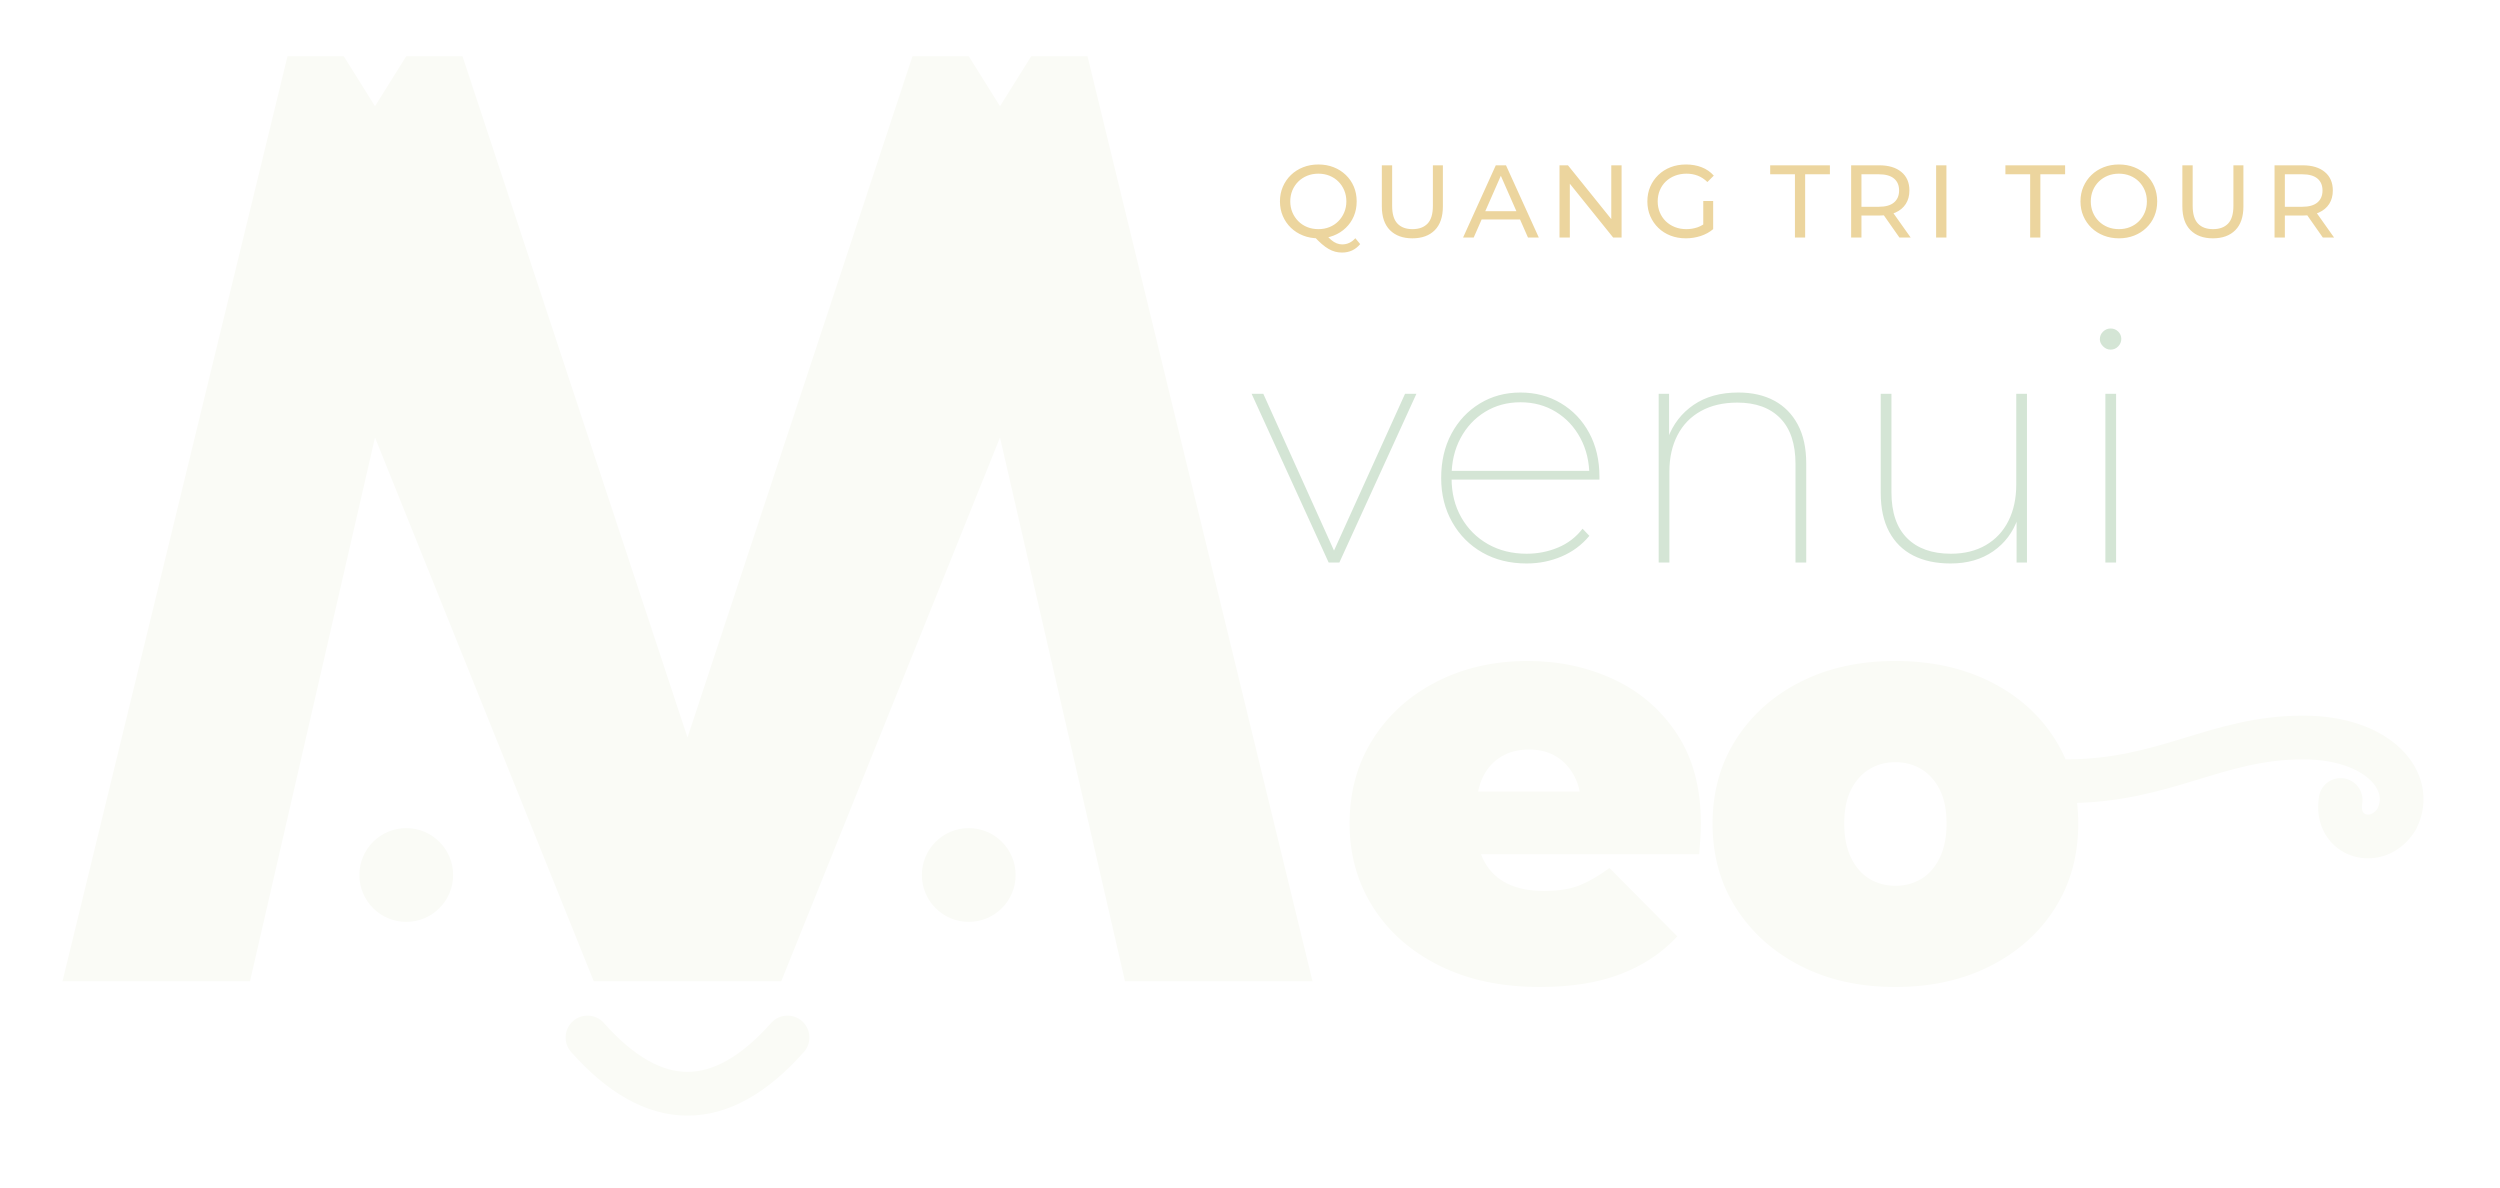
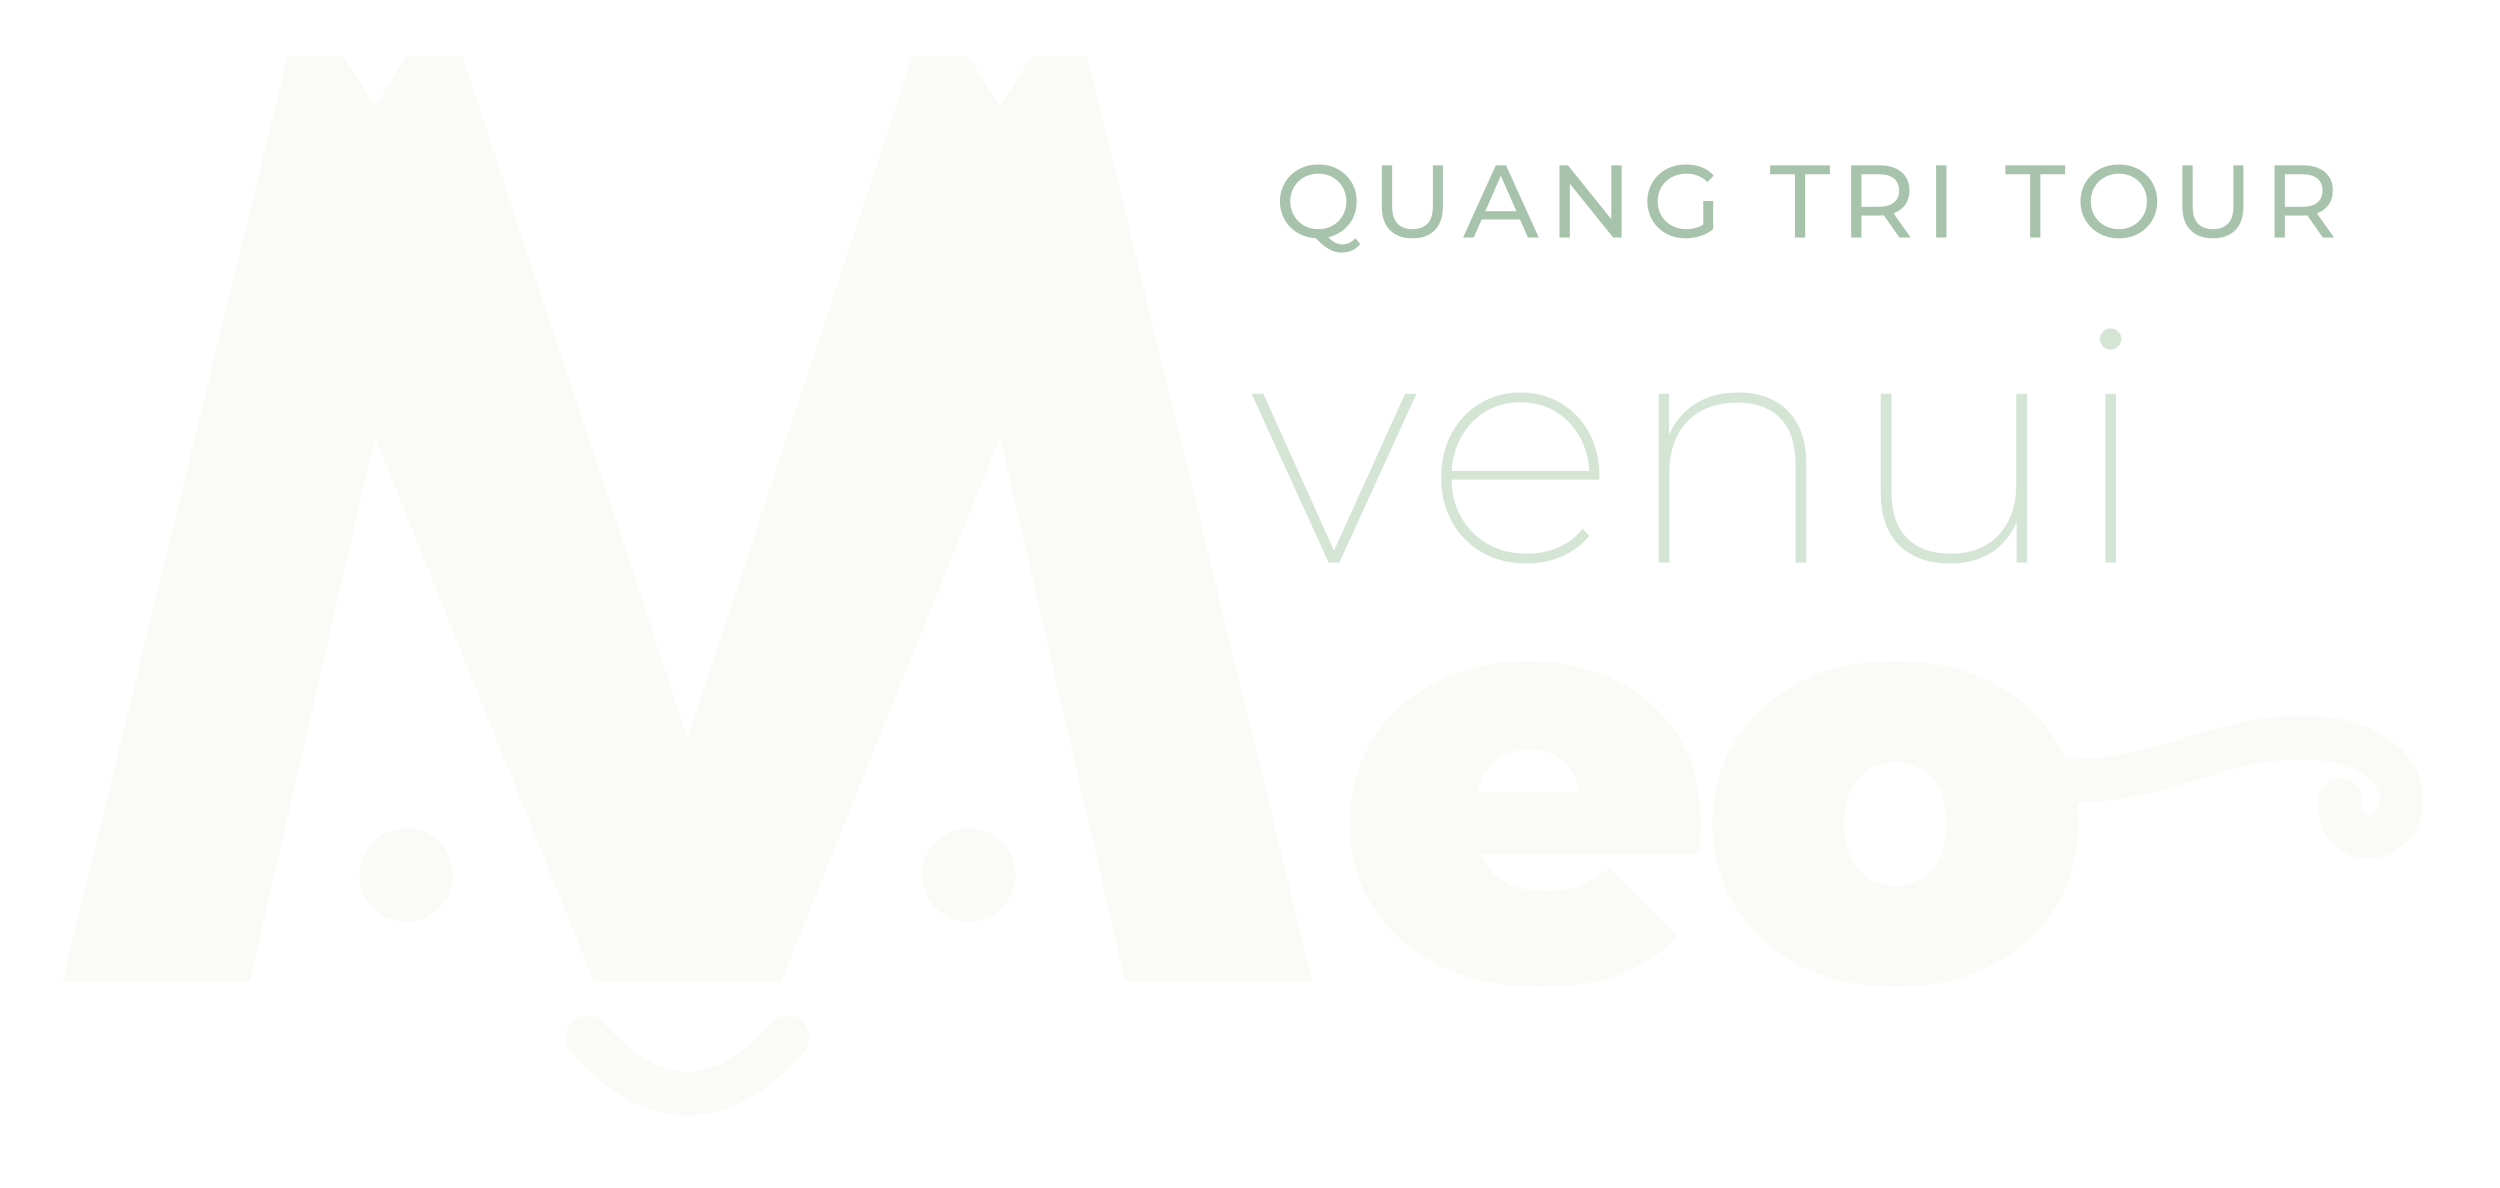
<svg xmlns="http://www.w3.org/2000/svg" viewBox="36 6 400 190" role="img" aria-label="Mèo về núi - Quang Tri Tour">
  <g fill="#fafbf6" stroke="#fafbf6">
    <path d="M46 163 L82 15 L91 15 L96 23 L101 15 L110 15 L146 124 L182 15 L191 15 L196 23 L201 15 L210 15 L246 163 L216 163 L196 76 L161 163 L131 163 L96 76 L76 163 Z" stroke="none" />
    <g stroke="none">
      <circle cx="101" cy="146" r="7.5" />
      <circle cx="191" cy="146" r="7.5" />
    </g>
    <path d="M130 172 Q146 190 162 172" fill="none" stroke-width="7" stroke-linecap="round" />
    <path d="M282.384 163.92Q273.184 163.92 266.33 160.516Q259.476 157.112 255.704 151.178Q251.932 145.244 251.932 137.792Q251.932 130.156 255.658 124.268Q259.384 118.38 265.87 115.068Q272.356 111.756 280.452 111.756Q287.904 111.756 294.206 114.7Q300.508 117.644 304.326 123.44Q308.144 129.236 308.144 137.792Q308.144 138.896 308.052 140.23Q307.96 141.564 307.868 142.668H269.136V132.64H296.828L289.008 135.308Q289.008 132.364 287.95 130.294Q286.892 128.224 285.052 127.074Q283.212 125.924 280.636 125.924Q278.06 125.924 276.174 127.074Q274.288 128.224 273.276 130.294Q272.264 132.364 272.264 135.308V138.436Q272.264 141.656 273.552 143.956Q274.84 146.256 277.232 147.406Q279.624 148.556 283.028 148.556Q286.524 148.556 288.778 147.636Q291.032 146.716 293.516 144.876L304.372 155.824Q300.692 159.78 295.31 161.85Q289.928 163.92 282.384 163.92Z M339.264 163.92Q330.708 163.92 324.13 160.562Q317.552 157.204 313.78 151.316Q310.008 145.428 310.008 137.792Q310.008 130.156 313.78 124.268Q317.552 118.38 324.13 115.068Q330.708 111.756 339.264 111.756Q347.82 111.756 354.444 115.068Q361.068 118.38 364.794 124.268Q368.52 130.156 368.52 137.792Q368.52 145.428 364.794 151.316Q361.068 157.204 354.444 160.562Q347.82 163.92 339.264 163.92ZM339.264 147.728Q341.564 147.728 343.404 146.624Q345.244 145.52 346.348 143.266Q347.452 141.012 347.452 137.792Q347.452 134.48 346.348 132.318Q345.244 130.156 343.404 129.052Q341.564 127.948 339.264 127.948Q336.964 127.948 335.124 129.052Q333.284 130.156 332.18 132.318Q331.076 134.48 331.076 137.792Q331.076 141.012 332.18 143.266Q333.284 145.52 335.124 146.624Q336.964 147.728 339.264 147.728Z" stroke="none" />
    <path d="M366.5 131 C382.5 131 390.5 124 404.5 124 C416.5 124 422.5 131 419.5 137 C416.5 142 409.5 140 410.5 134" fill="none" stroke-width="7" stroke-linecap="round" stroke-linejoin="round" />
  </g>
  <path d="M248.584 96.0 236.26 69.012H238.132L249.832 94.96H249.052L260.804 69.012H262.624L250.3 96.0Z M280.264 96.156Q276.26 96.156 273.192 94.414Q270.124 92.672 268.356 89.552Q266.588 86.432 266.588 82.48Q266.588 78.476 268.226 75.408Q269.864 72.34 272.75 70.572Q275.636 68.804 279.276 68.804Q282.864 68.804 285.75 70.52Q288.636 72.236 290.274 75.278Q291.912 78.32 291.912 82.272Q291.912 82.376 291.912 82.506Q291.912 82.636 291.912 82.74H267.732V81.336H290.976L290.3 82.168Q290.3 78.788 288.87 76.11Q287.44 73.432 284.944 71.898Q282.448 70.364 279.276 70.364Q276.104 70.364 273.608 71.898Q271.112 73.432 269.682 76.11Q268.252 78.788 268.252 82.22V82.532Q268.252 86.068 269.812 88.798Q271.372 91.528 274.076 93.062Q276.78 94.596 280.264 94.596Q282.916 94.596 285.282 93.608Q287.648 92.62 289.208 90.592L290.3 91.736Q288.48 93.92 285.854 95.038Q283.228 96.156 280.264 96.156Z M301.388 96.0V69.012H303.052V76.604L302.844 76.136Q304.092 72.756 306.978 70.78Q309.864 68.804 314.128 68.804Q317.456 68.804 319.874 70.104Q322.292 71.404 323.644 73.926Q324.996 76.448 324.996 80.14V96.0H323.28V80.244Q323.28 75.408 320.836 72.912Q318.392 70.416 313.972 70.416Q310.592 70.416 308.148 71.768Q305.704 73.12 304.404 75.616Q303.104 78.112 303.104 81.44V96.0Z M348.096 96.156Q344.612 96.156 342.116 94.882Q339.62 93.608 338.268 91.086Q336.916 88.564 336.916 84.872V69.012H338.632V84.768Q338.632 89.604 341.128 92.1Q343.624 94.596 348.148 94.596Q351.372 94.596 353.738 93.218Q356.104 91.84 357.352 89.344Q358.6 86.848 358.6 83.572V69.012H360.316V96.0H358.652V88.46L358.86 88.928Q357.716 92.256 354.908 94.206Q352.1 96.156 348.096 96.156Z M372.86 96.0V69.012H374.576V96.0ZM373.692 61.94Q373.016 61.94 372.496 61.42Q371.976 60.9 371.976 60.276Q371.976 59.548 372.496 59.054Q373.016 58.56 373.692 58.56Q374.42 58.56 374.914 59.054Q375.408 59.548 375.408 60.224Q375.408 60.9 374.914 61.42Q374.42 61.94 373.692 61.94Z" fill="#d4e5d5" />
-   <path d="M246.947 44.132Q245.626 44.132 244.496 43.686Q243.366 43.241 242.541 42.441Q241.716 41.641 241.254 40.568Q240.792 39.495 240.792 38.225Q240.792 36.954 241.254 35.882Q241.716 34.809 242.541 34.009Q243.366 33.209 244.488 32.764Q245.61 32.318 246.947 32.318Q248.267 32.318 249.38 32.755Q250.494 33.192 251.327 33.993Q252.161 34.793 252.614 35.865Q253.068 36.938 253.068 38.225Q253.068 39.512 252.614 40.584Q252.161 41.657 251.327 42.457Q250.494 43.258 249.38 43.695Q248.267 44.132 246.947 44.132ZM250.725 46.409Q250.148 46.409 249.62 46.269Q249.091 46.129 248.564 45.823Q248.036 45.518 247.475 45.031Q246.913 44.544 246.254 43.835L248.019 43.373Q248.514 43.983 248.968 44.371Q249.422 44.759 249.867 44.932Q250.312 45.105 250.742 45.105Q251.979 45.105 252.853 44.115L253.629 45.056Q252.507 46.409 250.725 46.409ZM246.947 42.663Q247.904 42.663 248.72 42.334Q249.537 42.004 250.139 41.393Q250.742 40.782 251.08 39.974Q251.418 39.166 251.418 38.225Q251.418 37.268 251.08 36.459Q250.742 35.651 250.139 35.049Q249.537 34.447 248.72 34.117Q247.904 33.787 246.947 33.787Q245.973 33.787 245.156 34.117Q244.339 34.447 243.729 35.049Q243.119 35.651 242.78 36.459Q242.442 37.268 242.442 38.225Q242.442 39.166 242.78 39.974Q243.119 40.782 243.729 41.393Q244.339 42.004 245.156 42.334Q245.973 42.663 246.947 42.663Z M261.978 44.132Q259.701 44.132 258.397 42.828Q257.094 41.525 257.094 39.017V32.45H258.743V38.951Q258.743 40.882 259.593 41.773Q260.443 42.663 261.994 42.663Q263.562 42.663 264.411 41.773Q265.261 40.882 265.261 38.951V32.45H266.862V39.017Q266.862 41.525 265.566 42.828Q264.271 44.132 261.978 44.132Z M270.095 44.0 275.326 32.45H276.959L282.206 44.0H280.474L275.804 33.374H276.464L271.795 44.0ZM272.323 41.112 272.768 39.792H279.269L279.748 41.112Z M285.522 44.0V32.45H286.875L294.515 41.938H293.805V32.45H295.455V44.0H294.102L286.463 34.513H287.172V44.0Z M305.734 44.132Q304.398 44.132 303.276 43.695Q302.154 43.258 301.329 42.457Q300.504 41.657 300.042 40.584Q299.579 39.512 299.579 38.225Q299.579 36.938 300.042 35.865Q300.504 34.793 301.337 33.993Q302.17 33.192 303.292 32.755Q304.414 32.318 305.767 32.318Q307.137 32.318 308.275 32.764Q309.413 33.209 310.206 34.1L309.183 35.123Q308.473 34.43 307.64 34.108Q306.807 33.787 305.833 33.787Q304.843 33.787 303.993 34.117Q303.144 34.447 302.525 35.041Q301.906 35.635 301.568 36.451Q301.23 37.268 301.23 38.225Q301.23 39.166 301.568 39.982Q301.906 40.799 302.525 41.401Q303.144 42.004 303.985 42.334Q304.827 42.663 305.817 42.663Q306.74 42.663 307.59 42.375Q308.44 42.086 309.166 41.41L310.107 42.663Q309.249 43.389 308.102 43.761Q306.955 44.132 305.734 44.132ZM310.107 42.663 308.523 42.449V38.159H310.107Z  M323.19 44.0V33.886H319.23V32.45H328.784V33.886H324.824V44.0Z M332.182 44.0V32.45H336.687Q338.931 32.45 340.218 33.514Q341.505 34.578 341.505 36.476Q341.505 37.73 340.927 38.629Q340.35 39.529 339.277 40.007Q338.205 40.486 336.687 40.486H333.09L333.832 39.727V44.0ZM339.904 44.0 336.967 39.809H338.733L341.703 44.0ZM333.832 39.892 333.09 39.083H336.637Q338.221 39.083 339.038 38.398Q339.855 37.713 339.855 36.476Q339.855 35.239 339.038 34.562Q338.221 33.886 336.637 33.886H333.09L333.832 33.06Z M345.778 44.0V32.45H347.428V44.0Z  M360.825 44.0V33.886H356.865V32.45H366.418V33.886H362.458V44.0Z M375.031 44.132Q373.711 44.132 372.58 43.686Q371.45 43.241 370.625 42.441Q369.8 41.641 369.338 40.568Q368.876 39.495 368.876 38.225Q368.876 36.954 369.338 35.882Q369.8 34.809 370.625 34.009Q371.45 33.209 372.572 32.764Q373.694 32.318 375.031 32.318Q376.351 32.318 377.464 32.755Q378.578 33.192 379.411 33.993Q380.245 34.793 380.698 35.865Q381.152 36.938 381.152 38.225Q381.152 39.512 380.698 40.584Q380.245 41.657 379.411 42.457Q378.578 43.258 377.464 43.695Q376.351 44.132 375.031 44.132ZM375.031 42.663Q375.988 42.663 376.804 42.334Q377.621 42.004 378.223 41.401Q378.826 40.799 379.164 39.99Q379.502 39.182 379.502 38.225Q379.502 37.268 379.164 36.459Q378.826 35.651 378.223 35.049Q377.621 34.447 376.804 34.117Q375.988 33.787 375.031 33.787Q374.057 33.787 373.24 34.117Q372.424 34.447 371.813 35.049Q371.203 35.651 370.864 36.459Q370.526 37.268 370.526 38.225Q370.526 39.182 370.864 39.99Q371.203 40.799 371.813 41.401Q372.424 42.004 373.24 42.334Q374.057 42.663 375.031 42.663Z M390.062 44.132Q387.785 44.132 386.481 42.828Q385.178 41.525 385.178 39.017V32.45H386.828V38.951Q386.828 40.882 387.677 41.773Q388.527 42.663 390.078 42.663Q391.646 42.663 392.495 41.773Q393.345 40.882 393.345 38.951V32.45H394.946V39.017Q394.946 41.525 393.65 42.828Q392.355 44.132 390.062 44.132Z M399.928 44.0V32.45H404.433Q406.677 32.45 407.964 33.514Q409.251 34.578 409.251 36.476Q409.251 37.73 408.673 38.629Q408.096 39.529 407.023 40.007Q405.951 40.486 404.433 40.486H400.836L401.578 39.727V44.0ZM407.65 44.0 404.713 39.809H406.479L409.449 44.0ZM401.578 39.892 400.836 39.083H404.383Q405.967 39.083 406.784 38.398Q407.601 37.713 407.601 36.476Q407.601 35.239 406.784 34.562Q405.967 33.886 404.383 33.886H400.836L401.578 33.06Z" fill="#ecd59e" />
+   <path d="M246.947 44.132Q245.626 44.132 244.496 43.686Q243.366 43.241 242.541 42.441Q241.716 41.641 241.254 40.568Q240.792 39.495 240.792 38.225Q240.792 36.954 241.254 35.882Q241.716 34.809 242.541 34.009Q243.366 33.209 244.488 32.764Q245.61 32.318 246.947 32.318Q248.267 32.318 249.38 32.755Q250.494 33.192 251.327 33.993Q252.161 34.793 252.614 35.865Q253.068 36.938 253.068 38.225Q253.068 39.512 252.614 40.584Q252.161 41.657 251.327 42.457Q250.494 43.258 249.38 43.695Q248.267 44.132 246.947 44.132ZM250.725 46.409Q250.148 46.409 249.62 46.269Q249.091 46.129 248.564 45.823Q248.036 45.518 247.475 45.031Q246.913 44.544 246.254 43.835L248.019 43.373Q248.514 43.983 248.968 44.371Q249.422 44.759 249.867 44.932Q250.312 45.105 250.742 45.105Q251.979 45.105 252.853 44.115L253.629 45.056Q252.507 46.409 250.725 46.409ZM246.947 42.663Q247.904 42.663 248.72 42.334Q249.537 42.004 250.139 41.393Q250.742 40.782 251.08 39.974Q251.418 39.166 251.418 38.225Q251.418 37.268 251.08 36.459Q250.742 35.651 250.139 35.049Q249.537 34.447 248.72 34.117Q247.904 33.787 246.947 33.787Q245.973 33.787 245.156 34.117Q244.339 34.447 243.729 35.049Q243.119 35.651 242.78 36.459Q242.442 37.268 242.442 38.225Q242.442 39.166 242.78 39.974Q243.119 40.782 243.729 41.393Q244.339 42.004 245.156 42.334Q245.973 42.663 246.947 42.663Z M261.978 44.132Q259.701 44.132 258.397 42.828Q257.094 41.525 257.094 39.017V32.45H258.743V38.951Q258.743 40.882 259.593 41.773Q260.443 42.663 261.994 42.663Q263.562 42.663 264.411 41.773Q265.261 40.882 265.261 38.951V32.45H266.862V39.017Q266.862 41.525 265.566 42.828Q264.271 44.132 261.978 44.132Z M270.095 44.0 275.326 32.45H276.959L282.206 44.0H280.474L275.804 33.374H276.464L271.795 44.0ZM272.323 41.112 272.768 39.792H279.269L279.748 41.112Z M285.522 44.0V32.45H286.875L294.515 41.938H293.805V32.45H295.455V44.0H294.102L286.463 34.513H287.172V44.0Z M305.734 44.132Q304.398 44.132 303.276 43.695Q302.154 43.258 301.329 42.457Q300.504 41.657 300.042 40.584Q299.579 39.512 299.579 38.225Q299.579 36.938 300.042 35.865Q300.504 34.793 301.337 33.993Q302.17 33.192 303.292 32.755Q304.414 32.318 305.767 32.318Q307.137 32.318 308.275 32.764Q309.413 33.209 310.206 34.1L309.183 35.123Q308.473 34.43 307.64 34.108Q306.807 33.787 305.833 33.787Q304.843 33.787 303.993 34.117Q303.144 34.447 302.525 35.041Q301.906 35.635 301.568 36.451Q301.23 37.268 301.23 38.225Q301.23 39.166 301.568 39.982Q301.906 40.799 302.525 41.401Q303.144 42.004 303.985 42.334Q304.827 42.663 305.817 42.663Q306.74 42.663 307.59 42.375Q308.44 42.086 309.166 41.41L310.107 42.663Q309.249 43.389 308.102 43.761Q306.955 44.132 305.734 44.132ZM310.107 42.663 308.523 42.449V38.159H310.107Z  M323.19 44.0V33.886H319.23V32.45H328.784V33.886H324.824V44.0Z M332.182 44.0V32.45H336.687Q338.931 32.45 340.218 33.514Q341.505 34.578 341.505 36.476Q341.505 37.73 340.927 38.629Q340.35 39.529 339.277 40.007Q338.205 40.486 336.687 40.486H333.09L333.832 39.727V44.0ZM339.904 44.0 336.967 39.809H338.733L341.703 44.0ZM333.832 39.892 333.09 39.083H336.637Q338.221 39.083 339.038 38.398Q339.855 37.713 339.855 36.476Q339.855 35.239 339.038 34.562Q338.221 33.886 336.637 33.886H333.09L333.832 33.06Z M345.778 44.0V32.45H347.428V44.0Z  M360.825 44.0V33.886H356.865V32.45H366.418V33.886H362.458V44.0Z M375.031 44.132Q373.711 44.132 372.58 43.686Q371.45 43.241 370.625 42.441Q369.8 41.641 369.338 40.568Q368.876 39.495 368.876 38.225Q368.876 36.954 369.338 35.882Q369.8 34.809 370.625 34.009Q371.45 33.209 372.572 32.764Q373.694 32.318 375.031 32.318Q376.351 32.318 377.464 32.755Q378.578 33.192 379.411 33.993Q380.245 34.793 380.698 35.865Q381.152 36.938 381.152 38.225Q381.152 39.512 380.698 40.584Q380.245 41.657 379.411 42.457Q378.578 43.258 377.464 43.695Q376.351 44.132 375.031 44.132ZM375.031 42.663Q375.988 42.663 376.804 42.334Q377.621 42.004 378.223 41.401Q378.826 40.799 379.164 39.99Q379.502 39.182 379.502 38.225Q379.502 37.268 379.164 36.459Q378.826 35.651 378.223 35.049Q377.621 34.447 376.804 34.117Q375.988 33.787 375.031 33.787Q374.057 33.787 373.24 34.117Q372.424 34.447 371.813 35.049Q371.203 35.651 370.864 36.459Q370.526 37.268 370.526 38.225Q370.526 39.182 370.864 39.99Q371.203 40.799 371.813 41.401Q372.424 42.004 373.24 42.334Q374.057 42.663 375.031 42.663Z M390.062 44.132Q387.785 44.132 386.481 42.828Q385.178 41.525 385.178 39.017V32.45H386.828V38.951Q386.828 40.882 387.677 41.773Q388.527 42.663 390.078 42.663Q391.646 42.663 392.495 41.773Q393.345 40.882 393.345 38.951V32.45H394.946V39.017Q394.946 41.525 393.65 42.828Q392.355 44.132 390.062 44.132Z M399.928 44.0V32.45H404.433Q406.677 32.45 407.964 33.514Q409.251 34.578 409.251 36.476Q409.251 37.73 408.673 38.629Q408.096 39.529 407.023 40.007Q405.951 40.486 404.433 40.486H400.836L401.578 39.727V44.0ZM407.65 44.0 404.713 39.809H406.479L409.449 44.0ZM401.578 39.892 400.836 39.083H404.383Q405.967 39.083 406.784 38.398Q407.601 37.713 407.601 36.476Q407.601 35.239 406.784 34.562Q405.967 33.886 404.383 33.886H400.836L401.578 33.06Z" fill="#a7c3ac" />
</svg>
